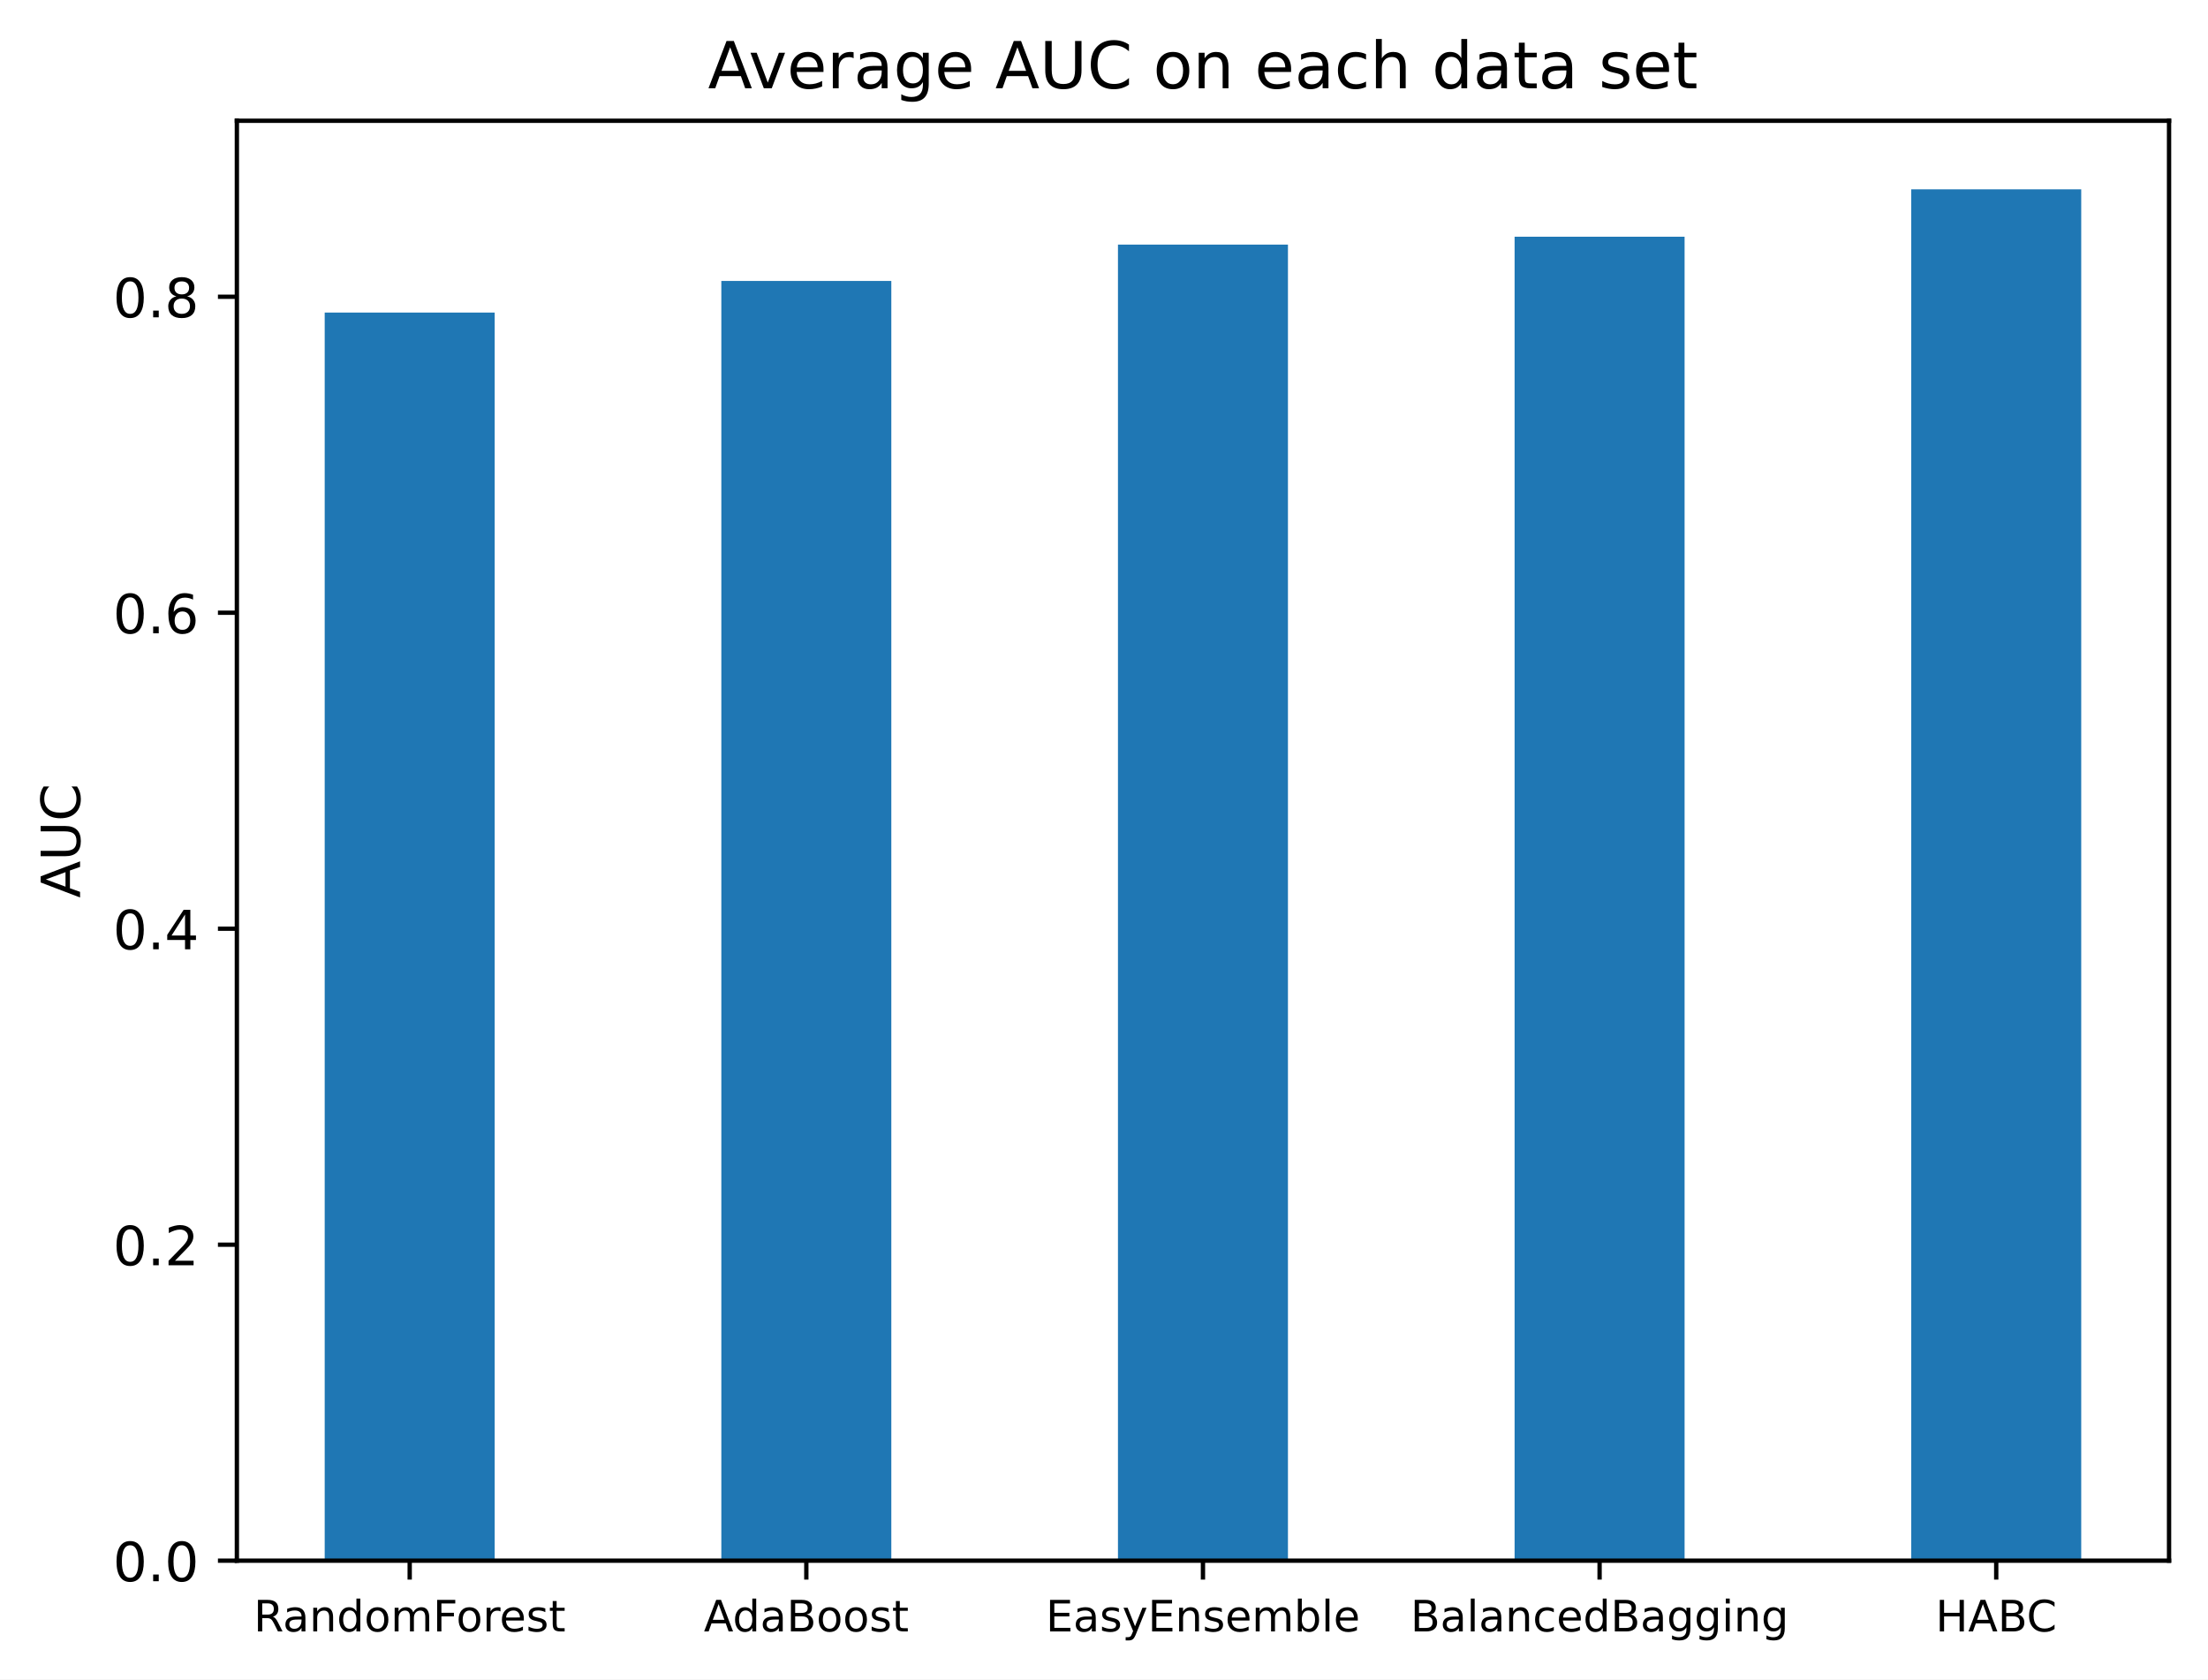
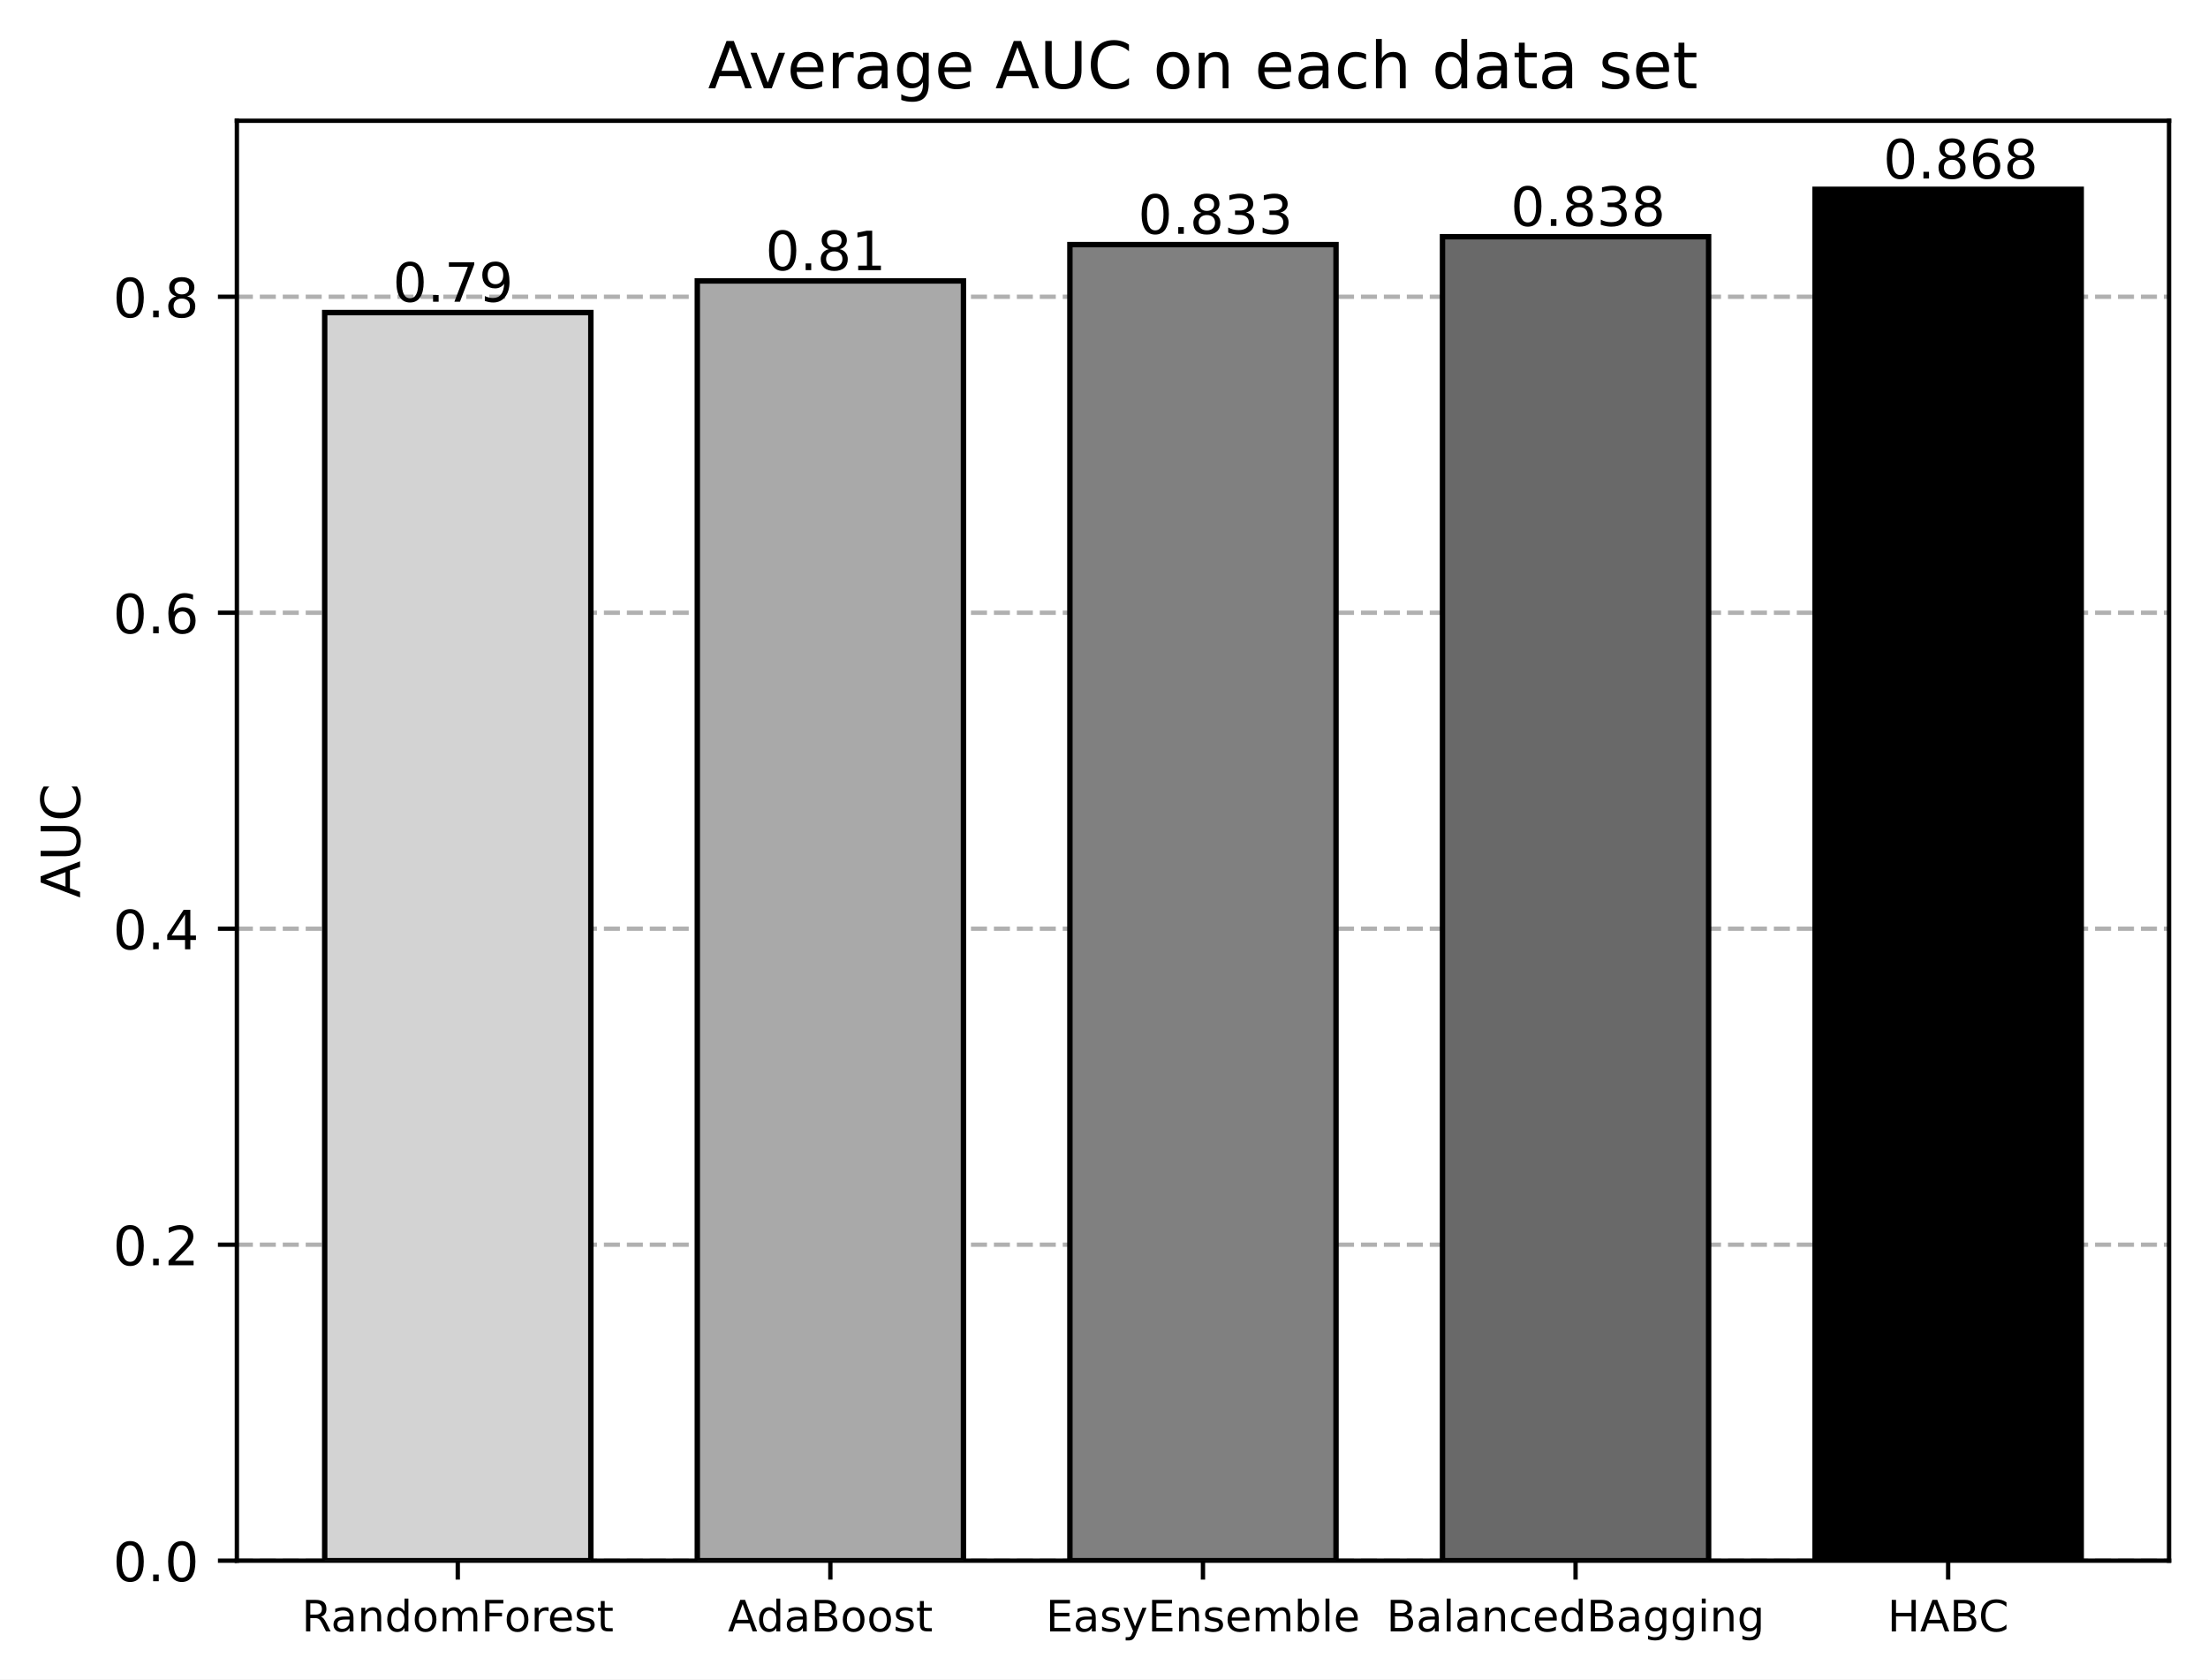
<svg xmlns="http://www.w3.org/2000/svg" xmlns:xlink="http://www.w3.org/1999/xlink" height="310.373pt" version="1.1" viewBox="0 0 408.101 310.373" width="408.101pt">
  <defs>
    <style type="text/css">*{stroke-linecap:butt;stroke-linejoin:round;}</style>
  </defs>
  <g id="figure_1">
    <g id="patch_1">
      <path d="M 0 310.373  L 408.101 310.373  L 408.101 0  L 0 0  z " style="fill:#ffffff;" />
    </g>
    <g id="axes_1">
      <g id="patch_2">
        <path d="M 43.781 288.43  L 400.901 288.43  L 400.901 22.318  L 43.781 22.318  z " style="fill:#ffffff;" />
      </g>
-       <g id="patch_3">
-         <path clip-path="url(#pf8b09ab81e)" d="M 60.014 288.43  L 91.432 288.43  L 91.432 57.765  L 60.014 57.765  z " style="fill:#1f77b4;" />
-       </g>
-       <g id="patch_4">
-         <path clip-path="url(#pf8b09ab81e)" d="M 133.323 288.43  L 164.741 288.43  L 164.741 51.925  L 133.323 51.925  z " style="fill:#1f77b4;" />
-       </g>
-       <g id="patch_5">
-         <path clip-path="url(#pf8b09ab81e)" d="M 206.632 288.43  L 238.05 288.43  L 238.05 45.209  L 206.632 45.209  z " style="fill:#1f77b4;" />
-       </g>
-       <g id="patch_6">
-         <path clip-path="url(#pf8b09ab81e)" d="M 279.941 288.43  L 311.359 288.43  L 311.359 43.75  L 279.941 43.75  z " style="fill:#1f77b4;" />
-       </g>
-       <g id="patch_7">
-         <path clip-path="url(#pf8b09ab81e)" d="M 353.25 288.43  L 384.669 288.43  L 384.669 34.99  L 353.25 34.99  z " style="fill:#1f77b4;" />
-       </g>
      <g id="matplotlib.axis_1">
        <g id="xtick_1">
          <g id="line2d_1">
            <defs>
-               <path d="M 0 0  L 0 3.5  " id="m5291505d12" style="stroke:#000000;stroke-width:0.8;" />
+               <path d="M 0 0  L 0 3.5  " id="mf0ac1224fd" style="stroke:#000000;stroke-width:0.8;" />
            </defs>
            <g>
-               <use style="stroke:#000000;stroke-width:0.8;" x="75.723" xlink:href="#m5291505d12" y="288.43" />
+               <use style="stroke:#000000;stroke-width:0.8;" x="84.609" xlink:href="#mf0ac1224fd" y="288.43" />
            </g>
          </g>
          <g id="text_1">
-             <g transform="translate(46.89369 301.5089)scale(0.08 -0.08)">
+             <g transform="translate(55.77964 301.5089)scale(0.08 -0.08)">
              <defs>
                <path d="M 44.391 34.188  Q 47.562 33.109 50.562 29.594  Q 53.562 26.078 56.594 19.922  L 66.609 0  L 56 0  L 46.688 18.703  Q 43.062 26.031 39.672 28.422  Q 36.281 30.812 30.422 30.812  L 19.672 30.812  L 19.672 0  L 9.812 0  L 9.812 72.906  L 32.078 72.906  Q 44.578 72.906 50.734 67.672  Q 56.891 62.453 56.891 51.906  Q 56.891 45.016 53.688 40.469  Q 50.484 35.938 44.391 34.188  z M 19.672 64.797  L 19.672 38.922  L 32.078 38.922  Q 39.203 38.922 42.844 42.219  Q 46.484 45.516 46.484 51.906  Q 46.484 58.297 42.844 61.547  Q 39.203 64.797 32.078 64.797  z " id="DejaVuSans-82" />
                <path d="M 34.281 27.484  Q 23.391 27.484 19.188 25  Q 14.984 22.516 14.984 16.5  Q 14.984 11.719 18.141 8.906  Q 21.297 6.109 26.703 6.109  Q 34.188 6.109 38.703 11.406  Q 43.219 16.703 43.219 25.484  L 43.219 27.484  z M 52.203 31.203  L 52.203 0  L 43.219 0  L 43.219 8.297  Q 40.141 3.328 35.547 0.953  Q 30.953 -1.422 24.312 -1.422  Q 15.922 -1.422 10.953 3.297  Q 6 8.016 6 15.922  Q 6 25.141 12.172 29.828  Q 18.359 34.516 30.609 34.516  L 43.219 34.516  L 43.219 35.406  Q 43.219 41.609 39.141 45  Q 35.062 48.391 27.688 48.391  Q 23 48.391 18.547 47.266  Q 14.109 46.141 10.016 43.891  L 10.016 52.203  Q 14.938 54.109 19.578 55.047  Q 24.219 56 28.609 56  Q 40.484 56 46.344 49.844  Q 52.203 43.703 52.203 31.203  z " id="DejaVuSans-97" />
                <path d="M 54.891 33.016  L 54.891 0  L 45.906 0  L 45.906 32.719  Q 45.906 40.484 42.875 44.328  Q 39.844 48.188 33.797 48.188  Q 26.516 48.188 22.312 43.547  Q 18.109 38.922 18.109 30.906  L 18.109 0  L 9.078 0  L 9.078 54.688  L 18.109 54.688  L 18.109 46.188  Q 21.344 51.125 25.703 53.562  Q 30.078 56 35.797 56  Q 45.219 56 50.047 50.172  Q 54.891 44.344 54.891 33.016  z " id="DejaVuSans-110" />
                <path d="M 45.406 46.391  L 45.406 75.984  L 54.391 75.984  L 54.391 0  L 45.406 0  L 45.406 8.203  Q 42.578 3.328 38.25 0.953  Q 33.938 -1.422 27.875 -1.422  Q 17.969 -1.422 11.734 6.484  Q 5.516 14.406 5.516 27.297  Q 5.516 40.188 11.734 48.094  Q 17.969 56 27.875 56  Q 33.938 56 38.25 53.625  Q 42.578 51.266 45.406 46.391  z M 14.797 27.297  Q 14.797 17.391 18.875 11.75  Q 22.953 6.109 30.078 6.109  Q 37.203 6.109 41.297 11.75  Q 45.406 17.391 45.406 27.297  Q 45.406 37.203 41.297 42.844  Q 37.203 48.484 30.078 48.484  Q 22.953 48.484 18.875 42.844  Q 14.797 37.203 14.797 27.297  z " id="DejaVuSans-100" />
                <path d="M 30.609 48.391  Q 23.391 48.391 19.188 42.75  Q 14.984 37.109 14.984 27.297  Q 14.984 17.484 19.156 11.844  Q 23.344 6.203 30.609 6.203  Q 37.797 6.203 41.984 11.859  Q 46.188 17.531 46.188 27.297  Q 46.188 37.016 41.984 42.703  Q 37.797 48.391 30.609 48.391  z M 30.609 56  Q 42.328 56 49.016 48.375  Q 55.719 40.766 55.719 27.297  Q 55.719 13.875 49.016 6.219  Q 42.328 -1.422 30.609 -1.422  Q 18.844 -1.422 12.172 6.219  Q 5.516 13.875 5.516 27.297  Q 5.516 40.766 12.172 48.375  Q 18.844 56 30.609 56  z " id="DejaVuSans-111" />
                <path d="M 52 44.188  Q 55.375 50.25 60.062 53.125  Q 64.75 56 71.094 56  Q 79.641 56 84.281 50.016  Q 88.922 44.047 88.922 33.016  L 88.922 0  L 79.891 0  L 79.891 32.719  Q 79.891 40.578 77.094 44.375  Q 74.312 48.188 68.609 48.188  Q 61.625 48.188 57.562 43.547  Q 53.516 38.922 53.516 30.906  L 53.516 0  L 44.484 0  L 44.484 32.719  Q 44.484 40.625 41.703 44.406  Q 38.922 48.188 33.109 48.188  Q 26.219 48.188 22.156 43.531  Q 18.109 38.875 18.109 30.906  L 18.109 0  L 9.078 0  L 9.078 54.688  L 18.109 54.688  L 18.109 46.188  Q 21.188 51.219 25.484 53.609  Q 29.781 56 35.688 56  Q 41.656 56 45.828 52.969  Q 50 49.953 52 44.188  z " id="DejaVuSans-109" />
                <path d="M 9.812 72.906  L 51.703 72.906  L 51.703 64.594  L 19.672 64.594  L 19.672 43.109  L 48.578 43.109  L 48.578 34.812  L 19.672 34.812  L 19.672 0  L 9.812 0  z " id="DejaVuSans-70" />
                <path d="M 41.109 46.297  Q 39.594 47.172 37.812 47.578  Q 36.031 48 33.891 48  Q 26.266 48 22.188 43.047  Q 18.109 38.094 18.109 28.812  L 18.109 0  L 9.078 0  L 9.078 54.688  L 18.109 54.688  L 18.109 46.188  Q 20.953 51.172 25.484 53.578  Q 30.031 56 36.531 56  Q 37.453 56 38.578 55.875  Q 39.703 55.766 41.062 55.516  z " id="DejaVuSans-114" />
                <path d="M 56.203 29.594  L 56.203 25.203  L 14.891 25.203  Q 15.484 15.922 20.484 11.062  Q 25.484 6.203 34.422 6.203  Q 39.594 6.203 44.453 7.469  Q 49.312 8.734 54.109 11.281  L 54.109 2.781  Q 49.266 0.734 44.188 -0.344  Q 39.109 -1.422 33.891 -1.422  Q 20.797 -1.422 13.156 6.188  Q 5.516 13.812 5.516 26.812  Q 5.516 40.234 12.766 48.109  Q 20.016 56 32.328 56  Q 43.359 56 49.781 48.891  Q 56.203 41.797 56.203 29.594  z M 47.219 32.234  Q 47.125 39.594 43.094 43.984  Q 39.062 48.391 32.422 48.391  Q 24.906 48.391 20.391 44.141  Q 15.875 39.891 15.188 32.172  z " id="DejaVuSans-101" />
                <path d="M 44.281 53.078  L 44.281 44.578  Q 40.484 46.531 36.375 47.5  Q 32.281 48.484 27.875 48.484  Q 21.188 48.484 17.844 46.438  Q 14.5 44.391 14.5 40.281  Q 14.5 37.156 16.891 35.375  Q 19.281 33.594 26.516 31.984  L 29.594 31.297  Q 39.156 29.25 43.188 25.516  Q 47.219 21.781 47.219 15.094  Q 47.219 7.469 41.188 3.016  Q 35.156 -1.422 24.609 -1.422  Q 20.219 -1.422 15.453 -0.562  Q 10.688 0.297 5.422 2  L 5.422 11.281  Q 10.406 8.688 15.234 7.391  Q 20.062 6.109 24.812 6.109  Q 31.156 6.109 34.562 8.281  Q 37.984 10.453 37.984 14.406  Q 37.984 18.062 35.516 20.016  Q 33.062 21.969 24.703 23.781  L 21.578 24.516  Q 13.234 26.266 9.516 29.906  Q 5.812 33.547 5.812 39.891  Q 5.812 47.609 11.281 51.797  Q 16.75 56 26.812 56  Q 31.781 56 36.172 55.266  Q 40.578 54.547 44.281 53.078  z " id="DejaVuSans-115" />
                <path d="M 18.312 70.219  L 18.312 54.688  L 36.812 54.688  L 36.812 47.703  L 18.312 47.703  L 18.312 18.016  Q 18.312 11.328 20.141 9.422  Q 21.969 7.516 27.594 7.516  L 36.812 7.516  L 36.812 0  L 27.594 0  Q 17.188 0 13.234 3.875  Q 9.281 7.766 9.281 18.016  L 9.281 47.703  L 2.688 47.703  L 2.688 54.688  L 9.281 54.688  L 9.281 70.219  z " id="DejaVuSans-116" />
              </defs>
              <use xlink:href="#DejaVuSans-82" />
              <use x="67.232" xlink:href="#DejaVuSans-97" />
              <use x="128.512" xlink:href="#DejaVuSans-110" />
              <use x="191.891" xlink:href="#DejaVuSans-100" />
              <use x="255.367" xlink:href="#DejaVuSans-111" />
              <use x="316.549" xlink:href="#DejaVuSans-109" />
              <use x="413.961" xlink:href="#DejaVuSans-70" />
              <use x="467.855" xlink:href="#DejaVuSans-111" />
              <use x="529.037" xlink:href="#DejaVuSans-114" />
              <use x="567.9" xlink:href="#DejaVuSans-101" />
              <use x="629.424" xlink:href="#DejaVuSans-115" />
              <use x="681.523" xlink:href="#DejaVuSans-116" />
            </g>
          </g>
        </g>
        <g id="xtick_2">
          <g id="line2d_2">
            <g>
-               <use style="stroke:#000000;stroke-width:0.8;" x="149.032" xlink:href="#m5291505d12" y="288.43" />
+               <use style="stroke:#000000;stroke-width:0.8;" x="153.475" xlink:href="#mf0ac1224fd" y="288.43" />
            </g>
          </g>
          <g id="text_2">
-             <g transform="translate(130.084 301.5089)scale(0.08 -0.08)">
+             <g transform="translate(134.527 301.5089)scale(0.08 -0.08)">
              <defs>
                <path d="M 34.188 63.188  L 20.797 26.906  L 47.609 26.906  z M 28.609 72.906  L 39.797 72.906  L 67.578 0  L 57.328 0  L 50.688 18.703  L 17.828 18.703  L 11.188 0  L 0.781 0  z " id="DejaVuSans-65" />
                <path d="M 19.672 34.812  L 19.672 8.109  L 35.5 8.109  Q 43.453 8.109 47.281 11.406  Q 51.125 14.703 51.125 21.484  Q 51.125 28.328 47.281 31.562  Q 43.453 34.812 35.5 34.812  z M 19.672 64.797  L 19.672 42.828  L 34.281 42.828  Q 41.5 42.828 45.031 45.531  Q 48.578 48.25 48.578 53.812  Q 48.578 59.328 45.031 62.062  Q 41.5 64.797 34.281 64.797  z M 9.812 72.906  L 35.016 72.906  Q 46.297 72.906 52.391 68.219  Q 58.5 63.531 58.5 54.891  Q 58.5 48.188 55.375 44.234  Q 52.25 40.281 46.188 39.312  Q 53.469 37.75 57.5 32.781  Q 61.531 27.828 61.531 20.406  Q 61.531 10.641 54.891 5.312  Q 48.25 0 35.984 0  L 9.812 0  z " id="DejaVuSans-66" />
              </defs>
              <use xlink:href="#DejaVuSans-65" />
              <use x="66.658" xlink:href="#DejaVuSans-100" />
              <use x="130.135" xlink:href="#DejaVuSans-97" />
              <use x="191.414" xlink:href="#DejaVuSans-66" />
              <use x="260.018" xlink:href="#DejaVuSans-111" />
              <use x="321.199" xlink:href="#DejaVuSans-111" />
              <use x="382.381" xlink:href="#DejaVuSans-115" />
              <use x="434.48" xlink:href="#DejaVuSans-116" />
            </g>
          </g>
        </g>
        <g id="xtick_3">
          <g id="line2d_3">
            <g>
-               <use style="stroke:#000000;stroke-width:0.8;" x="222.341" xlink:href="#m5291505d12" y="288.43" />
+               <use style="stroke:#000000;stroke-width:0.8;" x="222.341" xlink:href="#mf0ac1224fd" y="288.43" />
            </g>
          </g>
          <g id="text_3">
            <g transform="translate(193.2956 301.5089)scale(0.08 -0.08)">
              <defs>
                <path d="M 9.812 72.906  L 55.906 72.906  L 55.906 64.594  L 19.672 64.594  L 19.672 43.016  L 54.391 43.016  L 54.391 34.719  L 19.672 34.719  L 19.672 8.297  L 56.781 8.297  L 56.781 0  L 9.812 0  z " id="DejaVuSans-69" />
                <path d="M 32.172 -5.078  Q 28.375 -14.844 24.75 -17.812  Q 21.141 -20.797 15.094 -20.797  L 7.906 -20.797  L 7.906 -13.281  L 13.188 -13.281  Q 16.891 -13.281 18.938 -11.516  Q 21 -9.766 23.484 -3.219  L 25.094 0.875  L 2.984 54.688  L 12.5 54.688  L 29.594 11.922  L 46.688 54.688  L 56.203 54.688  z " id="DejaVuSans-121" />
                <path d="M 48.688 27.297  Q 48.688 37.203 44.609 42.844  Q 40.531 48.484 33.406 48.484  Q 26.266 48.484 22.188 42.844  Q 18.109 37.203 18.109 27.297  Q 18.109 17.391 22.188 11.75  Q 26.266 6.109 33.406 6.109  Q 40.531 6.109 44.609 11.75  Q 48.688 17.391 48.688 27.297  z M 18.109 46.391  Q 20.953 51.266 25.266 53.625  Q 29.594 56 35.594 56  Q 45.562 56 51.781 48.094  Q 58.016 40.188 58.016 27.297  Q 58.016 14.406 51.781 6.484  Q 45.562 -1.422 35.594 -1.422  Q 29.594 -1.422 25.266 0.953  Q 20.953 3.328 18.109 8.203  L 18.109 0  L 9.078 0  L 9.078 75.984  L 18.109 75.984  z " id="DejaVuSans-98" />
                <path d="M 9.422 75.984  L 18.406 75.984  L 18.406 0  L 9.422 0  z " id="DejaVuSans-108" />
              </defs>
              <use xlink:href="#DejaVuSans-69" />
              <use x="63.184" xlink:href="#DejaVuSans-97" />
              <use x="124.463" xlink:href="#DejaVuSans-115" />
              <use x="176.562" xlink:href="#DejaVuSans-121" />
              <use x="235.742" xlink:href="#DejaVuSans-69" />
              <use x="298.926" xlink:href="#DejaVuSans-110" />
              <use x="362.305" xlink:href="#DejaVuSans-115" />
              <use x="414.404" xlink:href="#DejaVuSans-101" />
              <use x="475.928" xlink:href="#DejaVuSans-109" />
              <use x="573.34" xlink:href="#DejaVuSans-98" />
              <use x="636.816" xlink:href="#DejaVuSans-108" />
              <use x="664.6" xlink:href="#DejaVuSans-101" />
            </g>
          </g>
        </g>
        <g id="xtick_4">
          <g id="line2d_4">
            <g>
-               <use style="stroke:#000000;stroke-width:0.8;" x="295.65" xlink:href="#m5291505d12" y="288.43" />
+               <use style="stroke:#000000;stroke-width:0.8;" x="291.207" xlink:href="#mf0ac1224fd" y="288.43" />
            </g>
          </g>
          <g id="text_4">
-             <g transform="translate(260.6972 301.5089)scale(0.08 -0.08)">
+             <g transform="translate(256.2542 301.5089)scale(0.08 -0.08)">
              <defs>
                <path d="M 48.781 52.594  L 48.781 44.188  Q 44.969 46.297 41.141 47.344  Q 37.312 48.391 33.406 48.391  Q 24.656 48.391 19.812 42.844  Q 14.984 37.312 14.984 27.297  Q 14.984 17.281 19.812 11.734  Q 24.656 6.203 33.406 6.203  Q 37.312 6.203 41.141 7.25  Q 44.969 8.297 48.781 10.406  L 48.781 2.094  Q 45.016 0.344 40.984 -0.531  Q 36.969 -1.422 32.422 -1.422  Q 20.062 -1.422 12.781 6.344  Q 5.516 14.109 5.516 27.297  Q 5.516 40.672 12.859 48.328  Q 20.219 56 33.016 56  Q 37.156 56 41.109 55.141  Q 45.062 54.297 48.781 52.594  z " id="DejaVuSans-99" />
                <path d="M 45.406 27.984  Q 45.406 37.75 41.375 43.109  Q 37.359 48.484 30.078 48.484  Q 22.859 48.484 18.828 43.109  Q 14.797 37.75 14.797 27.984  Q 14.797 18.266 18.828 12.891  Q 22.859 7.516 30.078 7.516  Q 37.359 7.516 41.375 12.891  Q 45.406 18.266 45.406 27.984  z M 54.391 6.781  Q 54.391 -7.172 48.188 -13.984  Q 42 -20.797 29.203 -20.797  Q 24.469 -20.797 20.266 -20.094  Q 16.062 -19.391 12.109 -17.922  L 12.109 -9.188  Q 16.062 -11.328 19.922 -12.344  Q 23.781 -13.375 27.781 -13.375  Q 36.625 -13.375 41.016 -8.766  Q 45.406 -4.156 45.406 5.172  L 45.406 9.625  Q 42.625 4.781 38.281 2.391  Q 33.938 0 27.875 0  Q 17.828 0 11.672 7.656  Q 5.516 15.328 5.516 27.984  Q 5.516 40.672 11.672 48.328  Q 17.828 56 27.875 56  Q 33.938 56 38.281 53.609  Q 42.625 51.219 45.406 46.391  L 45.406 54.688  L 54.391 54.688  z " id="DejaVuSans-103" />
                <path d="M 9.422 54.688  L 18.406 54.688  L 18.406 0  L 9.422 0  z M 9.422 75.984  L 18.406 75.984  L 18.406 64.594  L 9.422 64.594  z " id="DejaVuSans-105" />
              </defs>
              <use xlink:href="#DejaVuSans-66" />
              <use x="68.604" xlink:href="#DejaVuSans-97" />
              <use x="129.883" xlink:href="#DejaVuSans-108" />
              <use x="157.666" xlink:href="#DejaVuSans-97" />
              <use x="218.945" xlink:href="#DejaVuSans-110" />
              <use x="282.324" xlink:href="#DejaVuSans-99" />
              <use x="337.305" xlink:href="#DejaVuSans-101" />
              <use x="398.828" xlink:href="#DejaVuSans-100" />
              <use x="462.305" xlink:href="#DejaVuSans-66" />
              <use x="530.908" xlink:href="#DejaVuSans-97" />
              <use x="592.188" xlink:href="#DejaVuSans-103" />
              <use x="655.664" xlink:href="#DejaVuSans-103" />
              <use x="719.141" xlink:href="#DejaVuSans-105" />
              <use x="746.924" xlink:href="#DejaVuSans-110" />
              <use x="810.303" xlink:href="#DejaVuSans-103" />
            </g>
          </g>
        </g>
        <g id="xtick_5">
          <g id="line2d_5">
            <g>
-               <use style="stroke:#000000;stroke-width:0.8;" x="368.959" xlink:href="#m5291505d12" y="288.43" />
+               <use style="stroke:#000000;stroke-width:0.8;" x="360.073" xlink:href="#mf0ac1224fd" y="288.43" />
            </g>
          </g>
          <g id="text_5">
-             <g transform="translate(357.7476 301.5089)scale(0.08 -0.08)">
+             <g transform="translate(348.8616 301.5089)scale(0.08 -0.08)">
              <defs>
                <path d="M 9.812 72.906  L 19.672 72.906  L 19.672 43.016  L 55.516 43.016  L 55.516 72.906  L 65.375 72.906  L 65.375 0  L 55.516 0  L 55.516 34.719  L 19.672 34.719  L 19.672 0  L 9.812 0  z " id="DejaVuSans-72" />
                <path d="M 64.406 67.281  L 64.406 56.891  Q 59.422 61.531 53.781 63.812  Q 48.141 66.109 41.797 66.109  Q 29.297 66.109 22.656 58.469  Q 16.016 50.828 16.016 36.375  Q 16.016 21.969 22.656 14.328  Q 29.297 6.688 41.797 6.688  Q 48.141 6.688 53.781 8.984  Q 59.422 11.281 64.406 15.922  L 64.406 5.609  Q 59.234 2.094 53.438 0.328  Q 47.656 -1.422 41.219 -1.422  Q 24.656 -1.422 15.125 8.703  Q 5.609 18.844 5.609 36.375  Q 5.609 53.953 15.125 64.078  Q 24.656 74.219 41.219 74.219  Q 47.75 74.219 53.531 72.484  Q 59.328 70.75 64.406 67.281  z " id="DejaVuSans-67" />
              </defs>
              <use xlink:href="#DejaVuSans-72" />
              <use x="75.195" xlink:href="#DejaVuSans-65" />
              <use x="143.604" xlink:href="#DejaVuSans-66" />
              <use x="210.457" xlink:href="#DejaVuSans-67" />
            </g>
          </g>
        </g>
      </g>
      <g id="matplotlib.axis_2">
        <g id="ytick_1">
          <g id="line2d_6">
+             <path clip-path="url(#p0de901f138)" d="M 43.781 288.43  L 400.901 288.43  " style="fill:none;stroke:#b0b0b0;stroke-dasharray:2.96,1.28;stroke-dashoffset:0;stroke-width:0.8;" />
+           </g>
+           <g id="line2d_7">
            <defs>
-               <path d="M 0 0  L -3.5 0  " id="mccd85f3f35" style="stroke:#000000;stroke-width:0.8;" />
+               <path d="M 0 0  L -3.5 0  " id="m8dad51fdb8" style="stroke:#000000;stroke-width:0.8;" />
            </defs>
            <g>
-               <use style="stroke:#000000;stroke-width:0.8;" x="43.781" xlink:href="#mccd85f3f35" y="288.43" />
+               <use style="stroke:#000000;stroke-width:0.8;" x="43.781" xlink:href="#m8dad51fdb8" y="288.43" />
            </g>
          </g>
          <g id="text_6">
            <g transform="translate(20.87813 292.2293)scale(0.1 -0.1)">
              <defs>
                <path d="M 31.781 66.406  Q 24.172 66.406 20.328 58.906  Q 16.5 51.422 16.5 36.375  Q 16.5 21.391 20.328 13.891  Q 24.172 6.391 31.781 6.391  Q 39.453 6.391 43.281 13.891  Q 47.125 21.391 47.125 36.375  Q 47.125 51.422 43.281 58.906  Q 39.453 66.406 31.781 66.406  z M 31.781 74.219  Q 44.047 74.219 50.516 64.516  Q 56.984 54.828 56.984 36.375  Q 56.984 17.969 50.516 8.266  Q 44.047 -1.422 31.781 -1.422  Q 19.531 -1.422 13.062 8.266  Q 6.594 17.969 6.594 36.375  Q 6.594 54.828 13.062 64.516  Q 19.531 74.219 31.781 74.219  z " id="DejaVuSans-48" />
                <path d="M 10.688 12.406  L 21 12.406  L 21 0  L 10.688 0  z " id="DejaVuSans-46" />
              </defs>
              <use xlink:href="#DejaVuSans-48" />
              <use x="63.623" xlink:href="#DejaVuSans-46" />
              <use x="95.41" xlink:href="#DejaVuSans-48" />
            </g>
          </g>
        </g>
        <g id="ytick_2">
-           <g id="line2d_7">
-             <g>
-               <use style="stroke:#000000;stroke-width:0.8;" x="43.781" xlink:href="#mccd85f3f35" y="230.034" />
+           <g id="line2d_8">
+             <path clip-path="url(#p0de901f138)" d="M 43.781 230.034  L 400.901 230.034  " style="fill:none;stroke:#b0b0b0;stroke-dasharray:2.96,1.28;stroke-dashoffset:0;stroke-width:0.8;" />
+           </g>
+           <g id="line2d_9">
+             <g>
+               <use style="stroke:#000000;stroke-width:0.8;" x="43.781" xlink:href="#m8dad51fdb8" y="230.034" />
            </g>
          </g>
          <g id="text_7">
            <g transform="translate(20.87813 233.833)scale(0.1 -0.1)">
              <defs>
                <path d="M 19.188 8.297  L 53.609 8.297  L 53.609 0  L 7.328 0  L 7.328 8.297  Q 12.938 14.109 22.625 23.891  Q 32.328 33.688 34.812 36.531  Q 39.547 41.844 41.422 45.531  Q 43.312 49.219 43.312 52.781  Q 43.312 58.594 39.234 62.25  Q 35.156 65.922 28.609 65.922  Q 23.969 65.922 18.812 64.312  Q 13.672 62.703 7.812 59.422  L 7.812 69.391  Q 13.766 71.781 18.938 73  Q 24.125 74.219 28.422 74.219  Q 39.75 74.219 46.484 68.547  Q 53.219 62.891 53.219 53.422  Q 53.219 48.922 51.531 44.891  Q 49.859 40.875 45.406 35.406  Q 44.188 33.984 37.641 27.219  Q 31.109 20.453 19.188 8.297  z " id="DejaVuSans-50" />
              </defs>
              <use xlink:href="#DejaVuSans-48" />
              <use x="63.623" xlink:href="#DejaVuSans-46" />
              <use x="95.41" xlink:href="#DejaVuSans-50" />
            </g>
          </g>
        </g>
        <g id="ytick_3">
-           <g id="line2d_8">
-             <g>
-               <use style="stroke:#000000;stroke-width:0.8;" x="43.781" xlink:href="#mccd85f3f35" y="171.637" />
+           <g id="line2d_10">
+             <path clip-path="url(#p0de901f138)" d="M 43.781 171.637  L 400.901 171.637  " style="fill:none;stroke:#b0b0b0;stroke-dasharray:2.96,1.28;stroke-dashoffset:0;stroke-width:0.8;" />
+           </g>
+           <g id="line2d_11">
+             <g>
+               <use style="stroke:#000000;stroke-width:0.8;" x="43.781" xlink:href="#m8dad51fdb8" y="171.637" />
            </g>
          </g>
          <g id="text_8">
            <g transform="translate(20.87813 175.4367)scale(0.1 -0.1)">
              <defs>
                <path d="M 37.797 64.312  L 12.891 25.391  L 37.797 25.391  z M 35.203 72.906  L 47.609 72.906  L 47.609 25.391  L 58.016 25.391  L 58.016 17.188  L 47.609 17.188  L 47.609 0  L 37.797 0  L 37.797 17.188  L 4.891 17.188  L 4.891 26.703  z " id="DejaVuSans-52" />
              </defs>
              <use xlink:href="#DejaVuSans-48" />
              <use x="63.623" xlink:href="#DejaVuSans-46" />
              <use x="95.41" xlink:href="#DejaVuSans-52" />
            </g>
          </g>
        </g>
        <g id="ytick_4">
-           <g id="line2d_9">
-             <g>
-               <use style="stroke:#000000;stroke-width:0.8;" x="43.781" xlink:href="#mccd85f3f35" y="113.241" />
+           <g id="line2d_12">
+             <path clip-path="url(#p0de901f138)" d="M 43.781 113.241  L 400.901 113.241  " style="fill:none;stroke:#b0b0b0;stroke-dasharray:2.96,1.28;stroke-dashoffset:0;stroke-width:0.8;" />
+           </g>
+           <g id="line2d_13">
+             <g>
+               <use style="stroke:#000000;stroke-width:0.8;" x="43.781" xlink:href="#m8dad51fdb8" y="113.241" />
            </g>
          </g>
          <g id="text_9">
            <g transform="translate(20.87813 117.0404)scale(0.1 -0.1)">
              <defs>
                <path d="M 33.016 40.375  Q 26.375 40.375 22.484 35.828  Q 18.609 31.297 18.609 23.391  Q 18.609 15.531 22.484 10.953  Q 26.375 6.391 33.016 6.391  Q 39.656 6.391 43.531 10.953  Q 47.406 15.531 47.406 23.391  Q 47.406 31.297 43.531 35.828  Q 39.656 40.375 33.016 40.375  z M 52.594 71.297  L 52.594 62.312  Q 48.875 64.062 45.094 64.984  Q 41.312 65.922 37.594 65.922  Q 27.828 65.922 22.672 59.328  Q 17.531 52.734 16.797 39.406  Q 19.672 43.656 24.016 45.922  Q 28.375 48.188 33.594 48.188  Q 44.578 48.188 50.953 41.516  Q 57.328 34.859 57.328 23.391  Q 57.328 12.156 50.688 5.359  Q 44.047 -1.422 33.016 -1.422  Q 20.359 -1.422 13.672 8.266  Q 6.984 17.969 6.984 36.375  Q 6.984 53.656 15.188 63.938  Q 23.391 74.219 37.203 74.219  Q 40.922 74.219 44.703 73.484  Q 48.484 72.75 52.594 71.297  z " id="DejaVuSans-54" />
              </defs>
              <use xlink:href="#DejaVuSans-48" />
              <use x="63.623" xlink:href="#DejaVuSans-46" />
              <use x="95.41" xlink:href="#DejaVuSans-54" />
            </g>
          </g>
        </g>
        <g id="ytick_5">
-           <g id="line2d_10">
-             <g>
-               <use style="stroke:#000000;stroke-width:0.8;" x="43.781" xlink:href="#mccd85f3f35" y="54.845" />
+           <g id="line2d_14">
+             <path clip-path="url(#p0de901f138)" d="M 43.781 54.845  L 400.901 54.845  " style="fill:none;stroke:#b0b0b0;stroke-dasharray:2.96,1.28;stroke-dashoffset:0;stroke-width:0.8;" />
+           </g>
+           <g id="line2d_15">
+             <g>
+               <use style="stroke:#000000;stroke-width:0.8;" x="43.781" xlink:href="#m8dad51fdb8" y="54.845" />
            </g>
          </g>
          <g id="text_10">
            <g transform="translate(20.87813 58.64409)scale(0.1 -0.1)">
              <defs>
                <path d="M 31.781 34.625  Q 24.75 34.625 20.719 30.859  Q 16.703 27.094 16.703 20.516  Q 16.703 13.922 20.719 10.156  Q 24.75 6.391 31.781 6.391  Q 38.812 6.391 42.859 10.172  Q 46.922 13.969 46.922 20.516  Q 46.922 27.094 42.891 30.859  Q 38.875 34.625 31.781 34.625  z M 21.922 38.812  Q 15.578 40.375 12.031 44.719  Q 8.5 49.078 8.5 55.328  Q 8.5 64.062 14.719 69.141  Q 20.953 74.219 31.781 74.219  Q 42.672 74.219 48.875 69.141  Q 55.078 64.062 55.078 55.328  Q 55.078 49.078 51.531 44.719  Q 48 40.375 41.703 38.812  Q 48.828 37.156 52.797 32.312  Q 56.781 27.484 56.781 20.516  Q 56.781 9.906 50.312 4.234  Q 43.844 -1.422 31.781 -1.422  Q 19.734 -1.422 13.25 4.234  Q 6.781 9.906 6.781 20.516  Q 6.781 27.484 10.781 32.312  Q 14.797 37.156 21.922 38.812  z M 18.312 54.391  Q 18.312 48.734 21.844 45.562  Q 25.391 42.391 31.781 42.391  Q 38.141 42.391 41.719 45.562  Q 45.312 48.734 45.312 54.391  Q 45.312 60.062 41.719 63.234  Q 38.141 66.406 31.781 66.406  Q 25.391 66.406 21.844 63.234  Q 18.312 60.062 18.312 54.391  z " id="DejaVuSans-56" />
              </defs>
              <use xlink:href="#DejaVuSans-48" />
              <use x="63.623" xlink:href="#DejaVuSans-46" />
              <use x="95.41" xlink:href="#DejaVuSans-56" />
            </g>
          </g>
        </g>
        <g id="text_11">
          <g transform="translate(14.79844 165.9452)rotate(-90)scale(0.1 -0.1)">
            <defs>
              <path d="M 8.688 72.906  L 18.609 72.906  L 18.609 28.609  Q 18.609 16.891 22.844 11.734  Q 27.094 6.594 36.625 6.594  Q 46.094 6.594 50.344 11.734  Q 54.594 16.891 54.594 28.609  L 54.594 72.906  L 64.5 72.906  L 64.5 27.391  Q 64.5 13.141 57.438 5.859  Q 50.391 -1.422 36.625 -1.422  Q 22.797 -1.422 15.734 5.859  Q 8.688 13.141 8.688 27.391  z " id="DejaVuSans-85" />
            </defs>
            <use xlink:href="#DejaVuSans-65" />
            <use x="68.408" xlink:href="#DejaVuSans-85" />
            <use x="141.602" xlink:href="#DejaVuSans-67" />
          </g>
        </g>
      </g>
-       <g id="patch_8">
+       <g id="patch_3">
        <path d="M 43.781 288.43  L 43.781 22.318  " style="fill:none;stroke:#000000;stroke-linecap:square;stroke-linejoin:miter;stroke-width:0.8;" />
      </g>
-       <g id="patch_9">
+       <g id="patch_4">
        <path d="M 400.901 288.43  L 400.901 22.318  " style="fill:none;stroke:#000000;stroke-linecap:square;stroke-linejoin:miter;stroke-width:0.8;" />
      </g>
-       <g id="patch_10">
+       <g id="patch_5">
        <path d="M 43.781 288.43  L 400.901 288.43  " style="fill:none;stroke:#000000;stroke-linecap:square;stroke-linejoin:miter;stroke-width:0.8;" />
      </g>
-       <g id="patch_11">
+       <g id="patch_6">
        <path d="M 43.781 22.318  L 400.901 22.318  " style="fill:none;stroke:#000000;stroke-linecap:square;stroke-linejoin:miter;stroke-width:0.8;" />
      </g>
      <g id="text_12">
+         <g transform="translate(72.60902 55.76469)scale(0.1 -0.1)">
+           <defs>
+             <path d="M 8.203 72.906  L 55.078 72.906  L 55.078 68.703  L 28.609 0  L 18.312 0  L 43.219 64.594  L 8.203 64.594  z " id="DejaVuSans-55" />
+             <path d="M 10.984 1.516  L 10.984 10.5  Q 14.703 8.734 18.5 7.812  Q 22.312 6.891 25.984 6.891  Q 35.75 6.891 40.891 13.453  Q 46.047 20.016 46.781 33.406  Q 43.953 29.203 39.594 26.953  Q 35.25 24.703 29.984 24.703  Q 19.047 24.703 12.672 31.312  Q 6.297 37.938 6.297 49.422  Q 6.297 60.641 12.938 67.422  Q 19.578 74.219 30.609 74.219  Q 43.266 74.219 49.922 64.516  Q 56.594 54.828 56.594 36.375  Q 56.594 19.141 48.406 8.859  Q 40.234 -1.422 26.422 -1.422  Q 22.703 -1.422 18.891 -0.688  Q 15.094 0.047 10.984 1.516  z M 30.609 32.422  Q 37.25 32.422 41.125 36.953  Q 45.016 41.5 45.016 49.422  Q 45.016 57.281 41.125 61.844  Q 37.25 66.406 30.609 66.406  Q 23.969 66.406 20.094 61.844  Q 16.219 57.281 16.219 49.422  Q 16.219 41.5 20.094 36.953  Q 23.969 32.422 30.609 32.422  z " id="DejaVuSans-57" />
+           </defs>
+           <use xlink:href="#DejaVuSans-48" />
+           <use x="63.623" xlink:href="#DejaVuSans-46" />
+           <use x="95.41" xlink:href="#DejaVuSans-55" />
+           <use x="159.033" xlink:href="#DejaVuSans-57" />
+         </g>
+       </g>
+       <g id="text_13">
+         <g transform="translate(141.4751 49.92506)scale(0.1 -0.1)">
+           <defs>
+             <path d="M 12.406 8.297  L 28.516 8.297  L 28.516 63.922  L 10.984 60.406  L 10.984 69.391  L 28.422 72.906  L 38.281 72.906  L 38.281 8.297  L 54.391 8.297  L 54.391 0  L 12.406 0  z " id="DejaVuSans-49" />
+           </defs>
+           <use xlink:href="#DejaVuSans-48" />
+           <use x="63.623" xlink:href="#DejaVuSans-46" />
+           <use x="95.41" xlink:href="#DejaVuSans-56" />
+           <use x="159.033" xlink:href="#DejaVuSans-49" />
+         </g>
+       </g>
+       <g id="text_14">
+         <g transform="translate(210.3413 43.20948)scale(0.1 -0.1)">
+           <defs>
+             <path d="M 40.578 39.312  Q 47.656 37.797 51.625 33  Q 55.609 28.219 55.609 21.188  Q 55.609 10.406 48.188 4.484  Q 40.766 -1.422 27.094 -1.422  Q 22.516 -1.422 17.656 -0.516  Q 12.797 0.391 7.625 2.203  L 7.625 11.719  Q 11.719 9.328 16.594 8.109  Q 21.484 6.891 26.812 6.891  Q 36.078 6.891 40.938 10.547  Q 45.797 14.203 45.797 21.188  Q 45.797 27.641 41.281 31.266  Q 36.766 34.906 28.719 34.906  L 20.219 34.906  L 20.219 43.016  L 29.109 43.016  Q 36.375 43.016 40.234 45.922  Q 44.094 48.828 44.094 54.297  Q 44.094 59.906 40.109 62.906  Q 36.141 65.922 28.719 65.922  Q 24.656 65.922 20.016 65.031  Q 15.375 64.156 9.812 62.312  L 9.812 71.094  Q 15.438 72.656 20.344 73.438  Q 25.25 74.219 29.594 74.219  Q 40.828 74.219 47.359 69.109  Q 53.906 64.016 53.906 55.328  Q 53.906 49.266 50.438 45.094  Q 46.969 40.922 40.578 39.312  z " id="DejaVuSans-51" />
+           </defs>
+           <use xlink:href="#DejaVuSans-48" />
+           <use x="63.623" xlink:href="#DejaVuSans-46" />
+           <use x="95.41" xlink:href="#DejaVuSans-56" />
+           <use x="159.033" xlink:href="#DejaVuSans-51" />
+           <use x="222.656" xlink:href="#DejaVuSans-51" />
+         </g>
+       </g>
+       <g id="text_15">
+         <g transform="translate(279.2074 41.74957)scale(0.1 -0.1)">
+           <use xlink:href="#DejaVuSans-48" />
+           <use x="63.623" xlink:href="#DejaVuSans-46" />
+           <use x="95.41" xlink:href="#DejaVuSans-56" />
+           <use x="159.033" xlink:href="#DejaVuSans-51" />
+           <use x="222.656" xlink:href="#DejaVuSans-56" />
+         </g>
+       </g>
+       <g id="text_16">
+         <g transform="translate(348.0735 32.99012)scale(0.1 -0.1)">
+           <use xlink:href="#DejaVuSans-48" />
+           <use x="63.623" xlink:href="#DejaVuSans-46" />
+           <use x="95.41" xlink:href="#DejaVuSans-56" />
+           <use x="159.033" xlink:href="#DejaVuSans-54" />
+           <use x="222.656" xlink:href="#DejaVuSans-56" />
+         </g>
+       </g>
+       <g id="text_17">
        <g transform="translate(130.8534 16.31812)scale(0.12 -0.12)">
          <defs>
            <path d="M 2.984 54.688  L 12.5 54.688  L 29.594 8.797  L 46.688 54.688  L 56.203 54.688  L 35.688 0  L 23.484 0  z " id="DejaVuSans-118" />
            <path id="DejaVuSans-32" />
            <path d="M 54.891 33.016  L 54.891 0  L 45.906 0  L 45.906 32.719  Q 45.906 40.484 42.875 44.328  Q 39.844 48.188 33.797 48.188  Q 26.516 48.188 22.312 43.547  Q 18.109 38.922 18.109 30.906  L 18.109 0  L 9.078 0  L 9.078 75.984  L 18.109 75.984  L 18.109 46.188  Q 21.344 51.125 25.703 53.562  Q 30.078 56 35.797 56  Q 45.219 56 50.047 50.172  Q 54.891 44.344 54.891 33.016  z " id="DejaVuSans-104" />
          </defs>
          <use xlink:href="#DejaVuSans-65" />
          <use x="62.533" xlink:href="#DejaVuSans-118" />
          <use x="121.713" xlink:href="#DejaVuSans-101" />
          <use x="183.236" xlink:href="#DejaVuSans-114" />
          <use x="224.35" xlink:href="#DejaVuSans-97" />
          <use x="285.629" xlink:href="#DejaVuSans-103" />
          <use x="349.105" xlink:href="#DejaVuSans-101" />
          <use x="410.629" xlink:href="#DejaVuSans-32" />
          <use x="442.416" xlink:href="#DejaVuSans-65" />
          <use x="510.824" xlink:href="#DejaVuSans-85" />
          <use x="584.018" xlink:href="#DejaVuSans-67" />
          <use x="653.842" xlink:href="#DejaVuSans-32" />
          <use x="685.629" xlink:href="#DejaVuSans-111" />
          <use x="746.811" xlink:href="#DejaVuSans-110" />
          <use x="810.189" xlink:href="#DejaVuSans-32" />
          <use x="841.977" xlink:href="#DejaVuSans-101" />
          <use x="903.5" xlink:href="#DejaVuSans-97" />
          <use x="964.779" xlink:href="#DejaVuSans-99" />
          <use x="1019.76" xlink:href="#DejaVuSans-104" />
          <use x="1083.139" xlink:href="#DejaVuSans-32" />
          <use x="1114.926" xlink:href="#DejaVuSans-100" />
          <use x="1178.402" xlink:href="#DejaVuSans-97" />
          <use x="1239.682" xlink:href="#DejaVuSans-116" />
          <use x="1278.891" xlink:href="#DejaVuSans-97" />
          <use x="1340.17" xlink:href="#DejaVuSans-32" />
          <use x="1371.957" xlink:href="#DejaVuSans-115" />
          <use x="1424.057" xlink:href="#DejaVuSans-101" />
          <use x="1485.58" xlink:href="#DejaVuSans-116" />
        </g>
      </g>
+       <g id="patch_7">
+         <path clip-path="url(#p0de901f138)" d="M 60.014 288.43  L 109.204 288.43  L 109.204 57.765  L 60.014 57.765  z " style="fill:#d3d3d3;stroke:#000000;stroke-linejoin:miter;" />
+       </g>
+       <g id="patch_8">
+         <path clip-path="url(#p0de901f138)" d="M 128.88 288.43  L 178.07 288.43  L 178.07 51.925  L 128.88 51.925  z " style="fill:#a9a9a9;stroke:#000000;stroke-linejoin:miter;" />
+       </g>
+       <g id="patch_9">
+         <path clip-path="url(#p0de901f138)" d="M 197.746 288.43  L 246.936 288.43  L 246.936 45.209  L 197.746 45.209  z " style="fill:#808080;stroke:#000000;stroke-linejoin:miter;" />
+       </g>
+       <g id="patch_10">
+         <path clip-path="url(#p0de901f138)" d="M 266.612 288.43  L 315.802 288.43  L 315.802 43.75  L 266.612 43.75  z " style="fill:#696969;stroke:#000000;stroke-linejoin:miter;" />
+       </g>
+       <g id="patch_11">
+         <path clip-path="url(#p0de901f138)" d="M 335.478 288.43  L 384.669 288.43  L 384.669 34.99  L 335.478 34.99  z " style="stroke:#000000;stroke-linejoin:miter;" />
+       </g>
    </g>
  </g>
  <defs>
-     <clipPath id="pf8b09ab81e">
+     <clipPath id="p0de901f138">
      <rect height="266.112" width="357.12" x="43.781" y="22.318" />
    </clipPath>
  </defs>
</svg>
